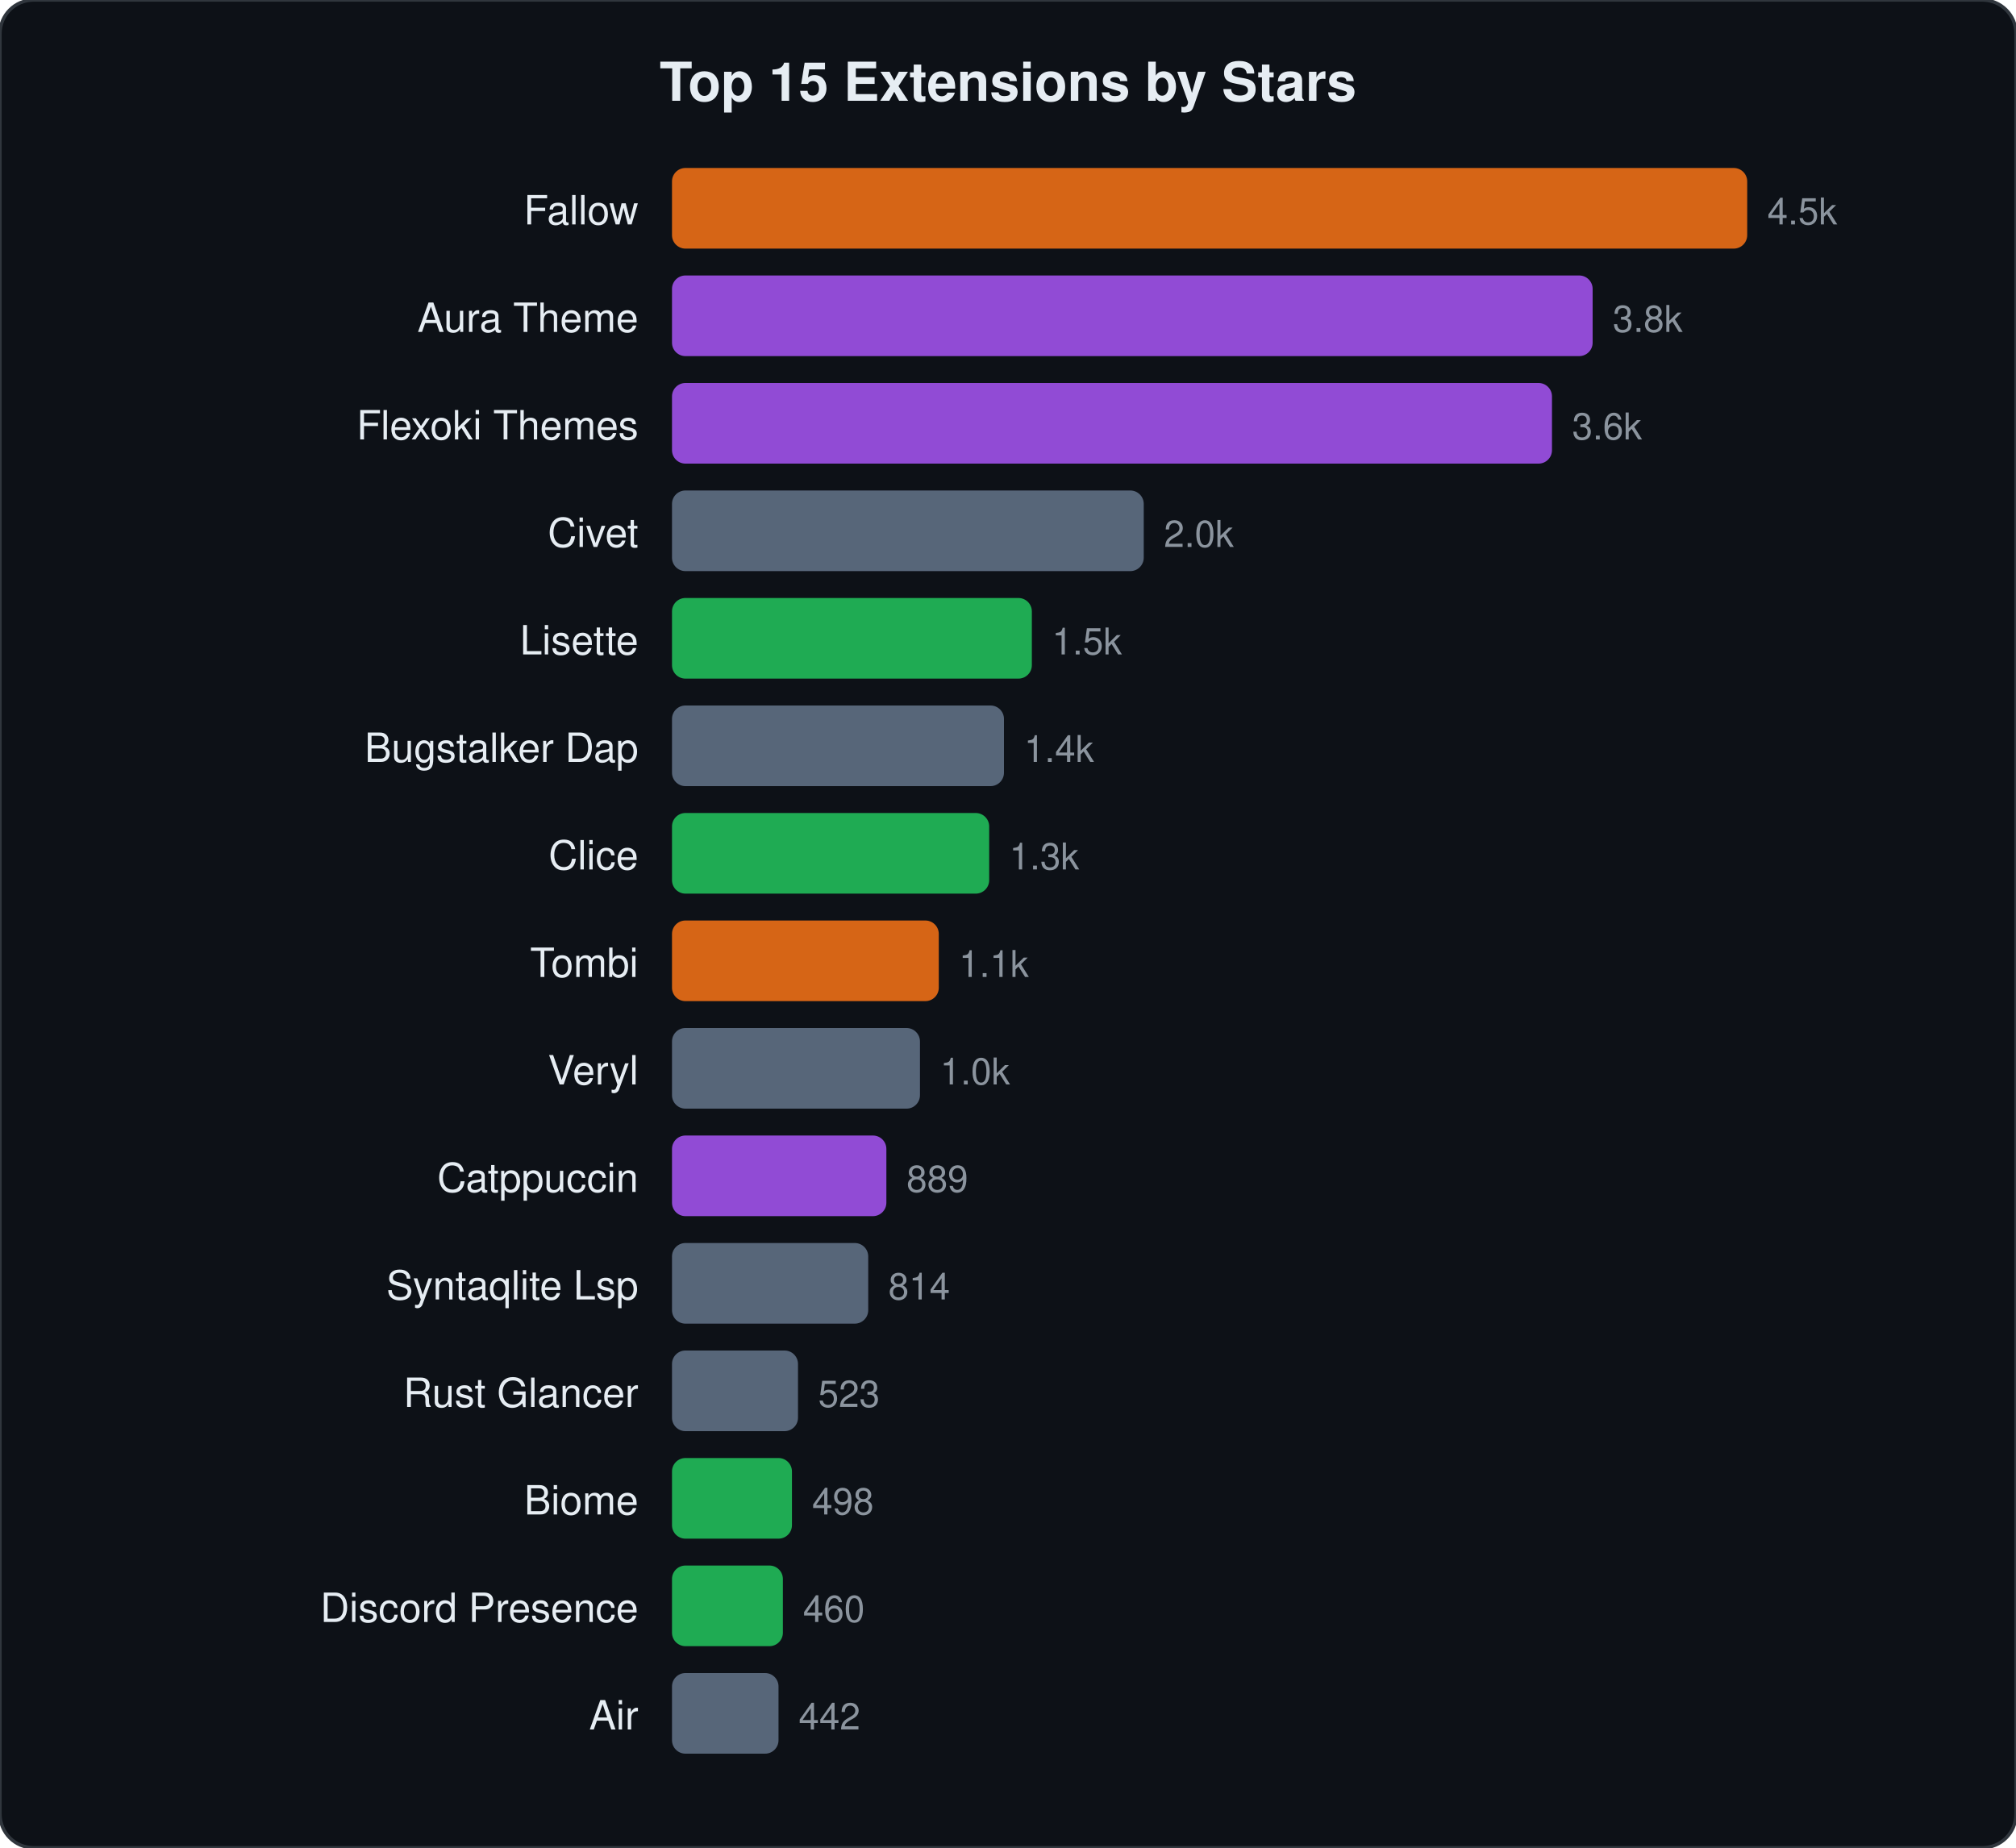
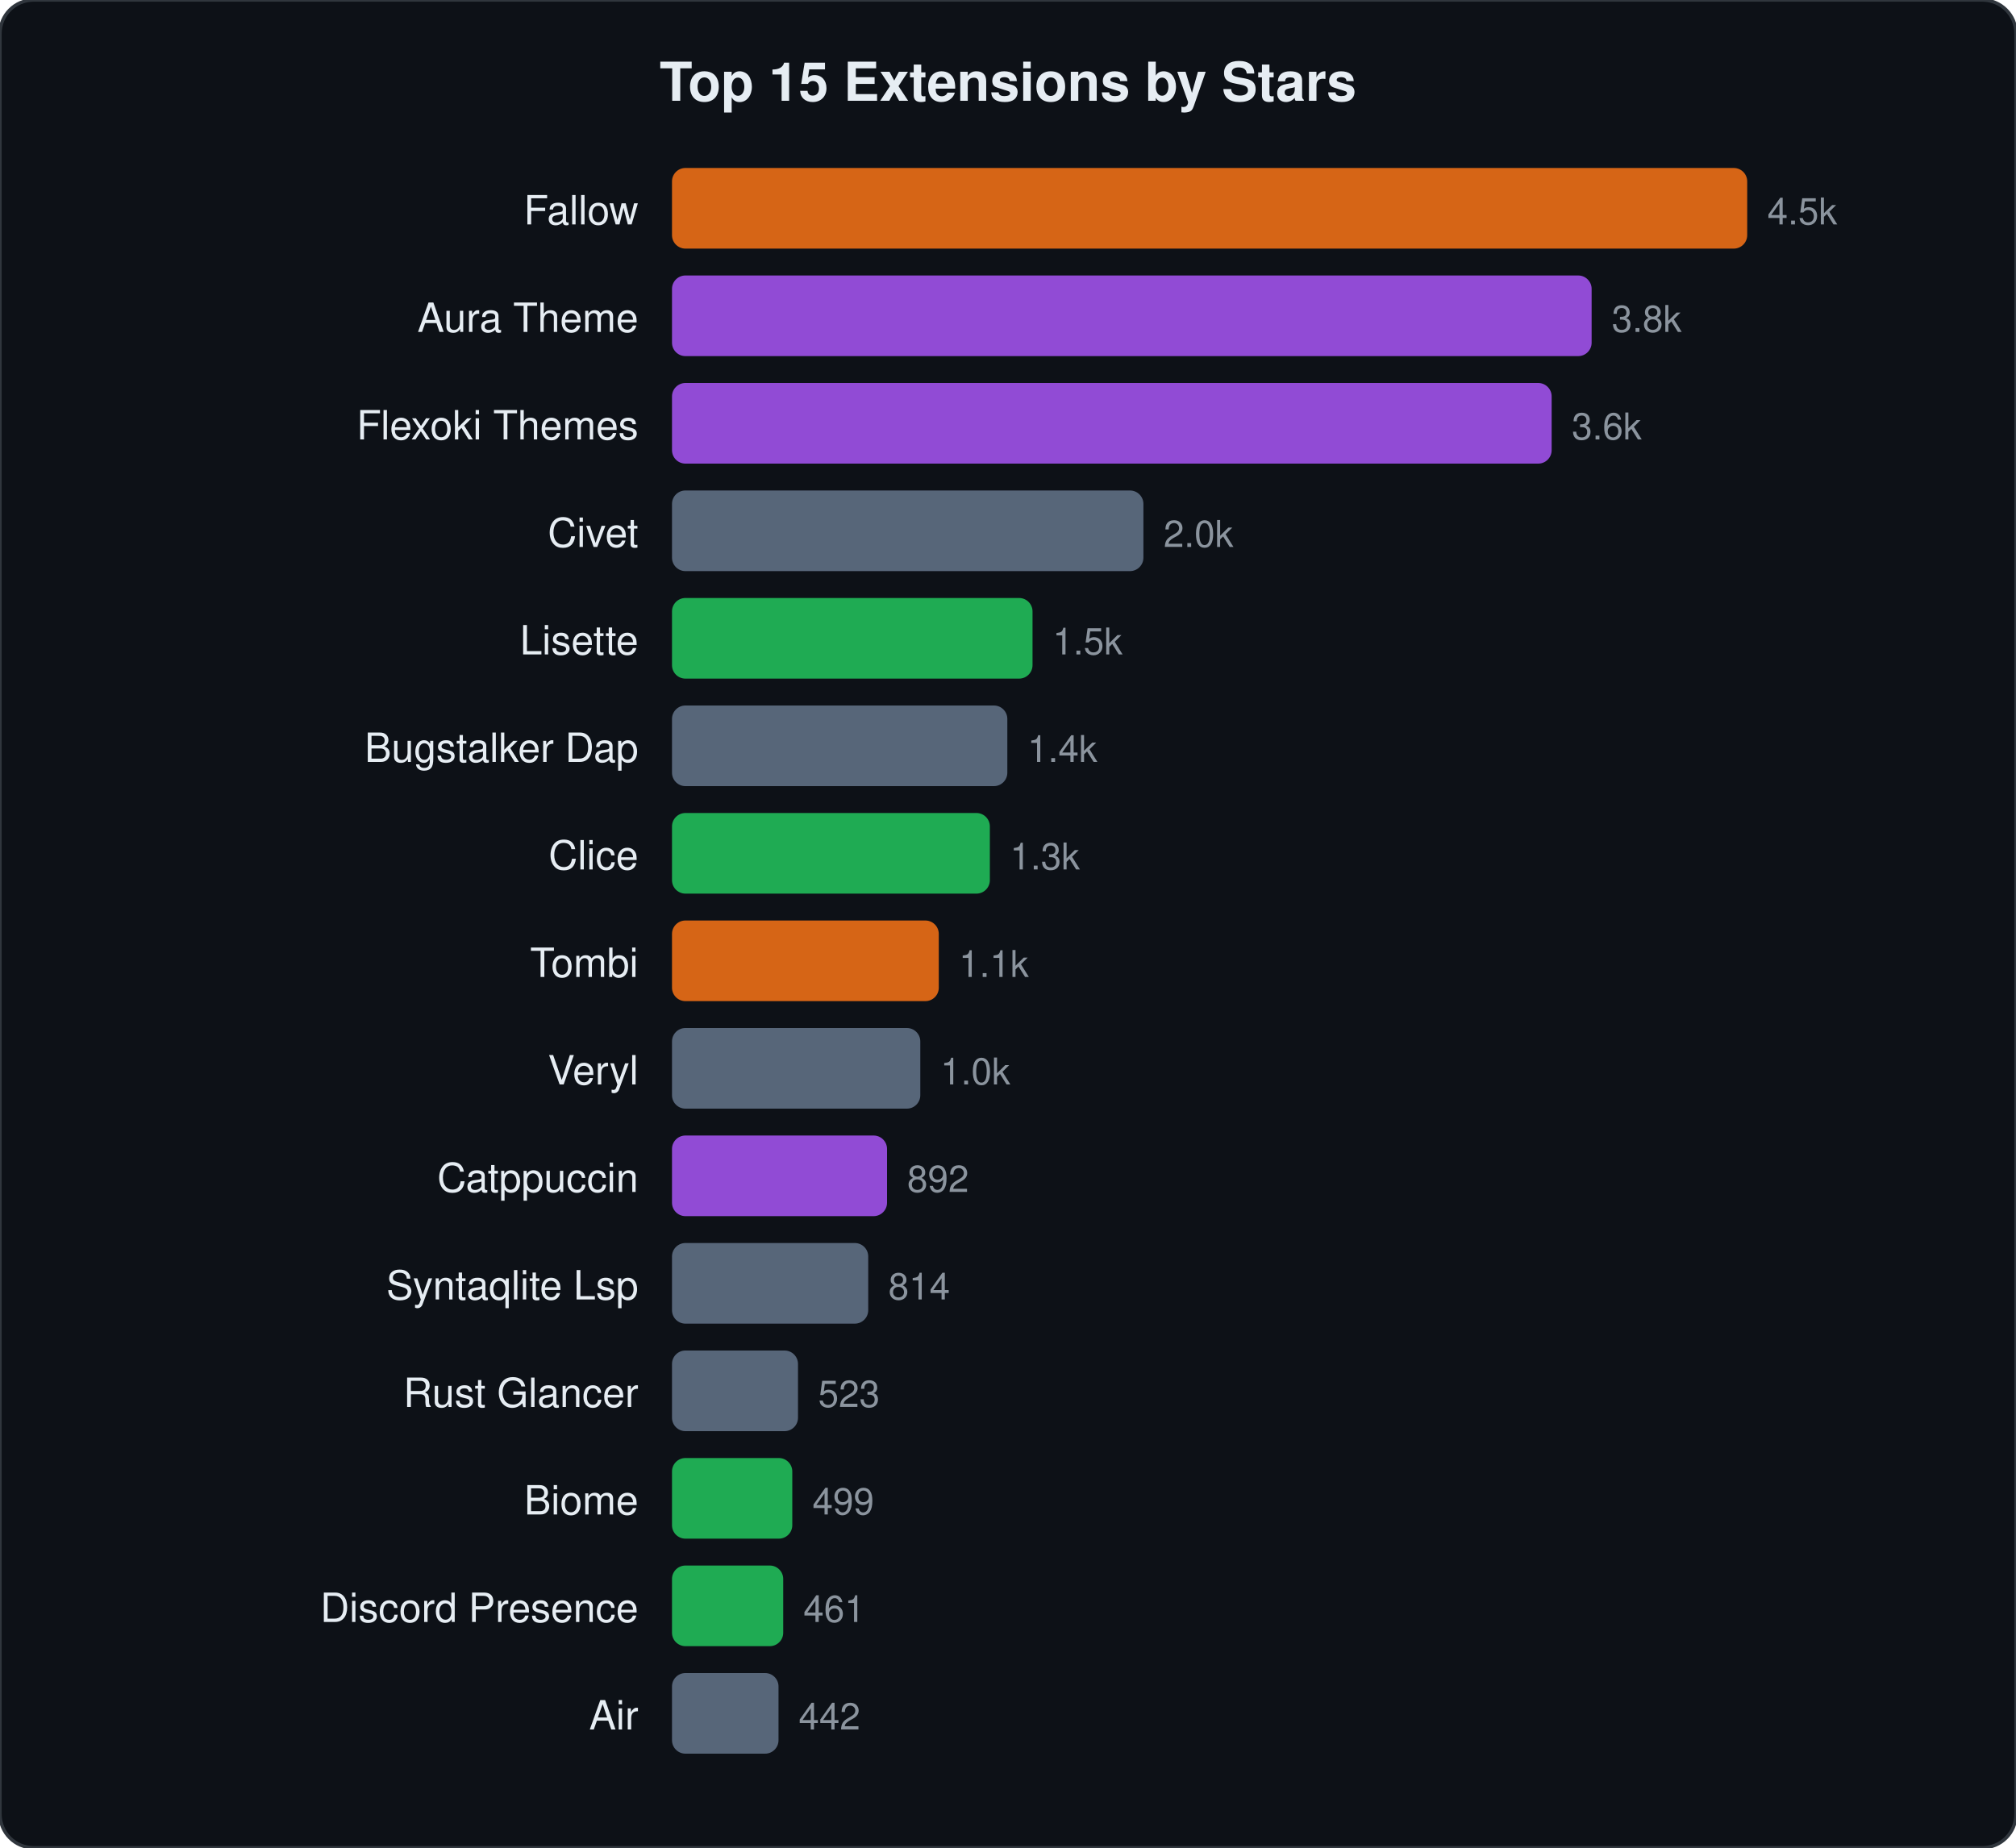
<svg xmlns="http://www.w3.org/2000/svg" viewBox="0 0 600 550" width="600" height="550">
  <style>text{font-family:-apple-system,BlinkMacSystemFont,"Segoe UI",Helvetica,Arial,sans-serif;fill:#e6edf3}.name{font-size:12px}.stars{font-size:11px;fill:#8b949e}.title{font-size:16px;font-weight:600}</style>
  <rect width="600" height="550" rx="10" fill="#0d1117" stroke="#30363d" stroke-width="1" />
  <text x="300" y="30" text-anchor="middle" class="title">Top 15 Extensions by Stars</text>
  <text x="190" y="66.8" text-anchor="end" class="name">Fallow</text>
  <rect x="200" y="50.0" width="320.0" height="24" rx="4" fill="#f97316" opacity="0.85" />
  <text x="526.0" y="66.8" class="stars">4.5k</text>
  <text x="190" y="98.8" text-anchor="end" class="name">Aura Theme</text>
-   <rect x="200" y="82.0" width="274.0" height="24" rx="4" fill="#a855f7" opacity="0.85" />
-   <text x="480.0" y="98.8" class="stars">3.8k</text>
+   <rect x="200" y="82.0" width="273.7" height="24" rx="4" fill="#a855f7" opacity="0.85" />
+   <text x="479.7" y="98.8" class="stars">3.8k</text>
  <text x="190" y="130.8" text-anchor="end" class="name">Flexoki Themes</text>
-   <rect x="200" y="114.0" width="261.9" height="24" rx="4" fill="#a855f7" opacity="0.85" />
-   <text x="467.9" y="130.8" class="stars">3.6k</text>
+   <rect x="200" y="114.0" width="261.8" height="24" rx="4" fill="#a855f7" opacity="0.85" />
+   <text x="467.8" y="130.8" class="stars">3.6k</text>
  <text x="190" y="162.8" text-anchor="end" class="name">Civet</text>
-   <rect x="200" y="146.0" width="140.4" height="24" rx="4" fill="#64748b" opacity="0.85" />
-   <text x="346.4" y="162.8" class="stars">2.0k</text>
+   <rect x="200" y="146.0" width="140.3" height="24" rx="4" fill="#64748b" opacity="0.85" />
+   <text x="346.3" y="162.8" class="stars">2.0k</text>
  <text x="190" y="194.8" text-anchor="end" class="name">Lisette</text>
-   <rect x="200" y="178.0" width="107.1" height="24" rx="4" fill="#22c55e" opacity="0.85" />
-   <text x="313.1" y="194.8" class="stars">1.5k</text>
+   <rect x="200" y="178.0" width="107.3" height="24" rx="4" fill="#22c55e" opacity="0.85" />
+   <text x="313.3" y="194.8" class="stars">1.5k</text>
  <text x="190" y="226.8" text-anchor="end" class="name">Bugstalker Dap</text>
-   <rect x="200" y="210.0" width="98.8" height="24" rx="4" fill="#64748b" opacity="0.85" />
-   <text x="304.8" y="226.8" class="stars">1.4k</text>
+   <rect x="200" y="210.0" width="99.8" height="24" rx="4" fill="#64748b" opacity="0.85" />
+   <text x="305.8" y="226.8" class="stars">1.4k</text>
  <text x="190" y="258.8" text-anchor="end" class="name">Clice</text>
-   <rect x="200" y="242.0" width="94.4" height="24" rx="4" fill="#22c55e" opacity="0.85" />
-   <text x="300.4" y="258.8" class="stars">1.3k</text>
+   <rect x="200" y="242.0" width="94.6" height="24" rx="4" fill="#22c55e" opacity="0.85" />
+   <text x="300.6" y="258.8" class="stars">1.3k</text>
  <text x="190" y="290.8" text-anchor="end" class="name">Tombi</text>
  <rect x="200" y="274.0" width="79.4" height="24" rx="4" fill="#f97316" opacity="0.85" />
  <text x="285.4" y="290.8" class="stars">1.1k</text>
  <text x="190" y="322.8" text-anchor="end" class="name">Veryl</text>
-   <rect x="200" y="306.0" width="73.8" height="24" rx="4" fill="#64748b" opacity="0.85" />
-   <text x="279.8" y="322.8" class="stars">1.0k</text>
+   <rect x="200" y="306.0" width="73.9" height="24" rx="4" fill="#64748b" opacity="0.85" />
+   <text x="279.9" y="322.8" class="stars">1.0k</text>
  <text x="190" y="354.8" text-anchor="end" class="name">Catppuccin</text>
-   <rect x="200" y="338.0" width="63.8" height="24" rx="4" fill="#a855f7" opacity="0.85" />
-   <text x="269.8" y="354.8" class="stars">889</text>
+   <rect x="200" y="338.0" width="64.0" height="24" rx="4" fill="#a855f7" opacity="0.85" />
+   <text x="270.0" y="354.8" class="stars">892</text>
  <text x="190" y="386.8" text-anchor="end" class="name">Syntaqlite Lsp</text>
  <rect x="200" y="370.0" width="58.4" height="24" rx="4" fill="#64748b" opacity="0.85" />
  <text x="264.4" y="386.8" class="stars">814</text>
  <text x="190" y="418.8" text-anchor="end" class="name">Rust Glancer</text>
  <rect x="200" y="402.0" width="37.5" height="24" rx="4" fill="#64748b" opacity="0.85" />
  <text x="243.5" y="418.8" class="stars">523</text>
  <text x="190" y="450.8" text-anchor="end" class="name">Biome</text>
-   <rect x="200" y="434.0" width="35.7" height="24" rx="4" fill="#22c55e" opacity="0.85" />
-   <text x="241.7" y="450.8" class="stars">498</text>
+   <rect x="200" y="434.0" width="35.8" height="24" rx="4" fill="#22c55e" opacity="0.85" />
+   <text x="241.8" y="450.8" class="stars">499</text>
  <text x="190" y="482.8" text-anchor="end" class="name">Discord Presence</text>
-   <rect x="200" y="466.0" width="33.0" height="24" rx="4" fill="#22c55e" opacity="0.85" />
-   <text x="239.0" y="482.8" class="stars">460</text>
+   <rect x="200" y="466.0" width="33.1" height="24" rx="4" fill="#22c55e" opacity="0.85" />
+   <text x="239.1" y="482.8" class="stars">461</text>
  <text x="190" y="514.8" text-anchor="end" class="name">Air</text>
  <rect x="200" y="498.0" width="31.7" height="24" rx="4" fill="#64748b" opacity="0.85" />
  <text x="237.7" y="514.8" class="stars">442</text>
</svg>
